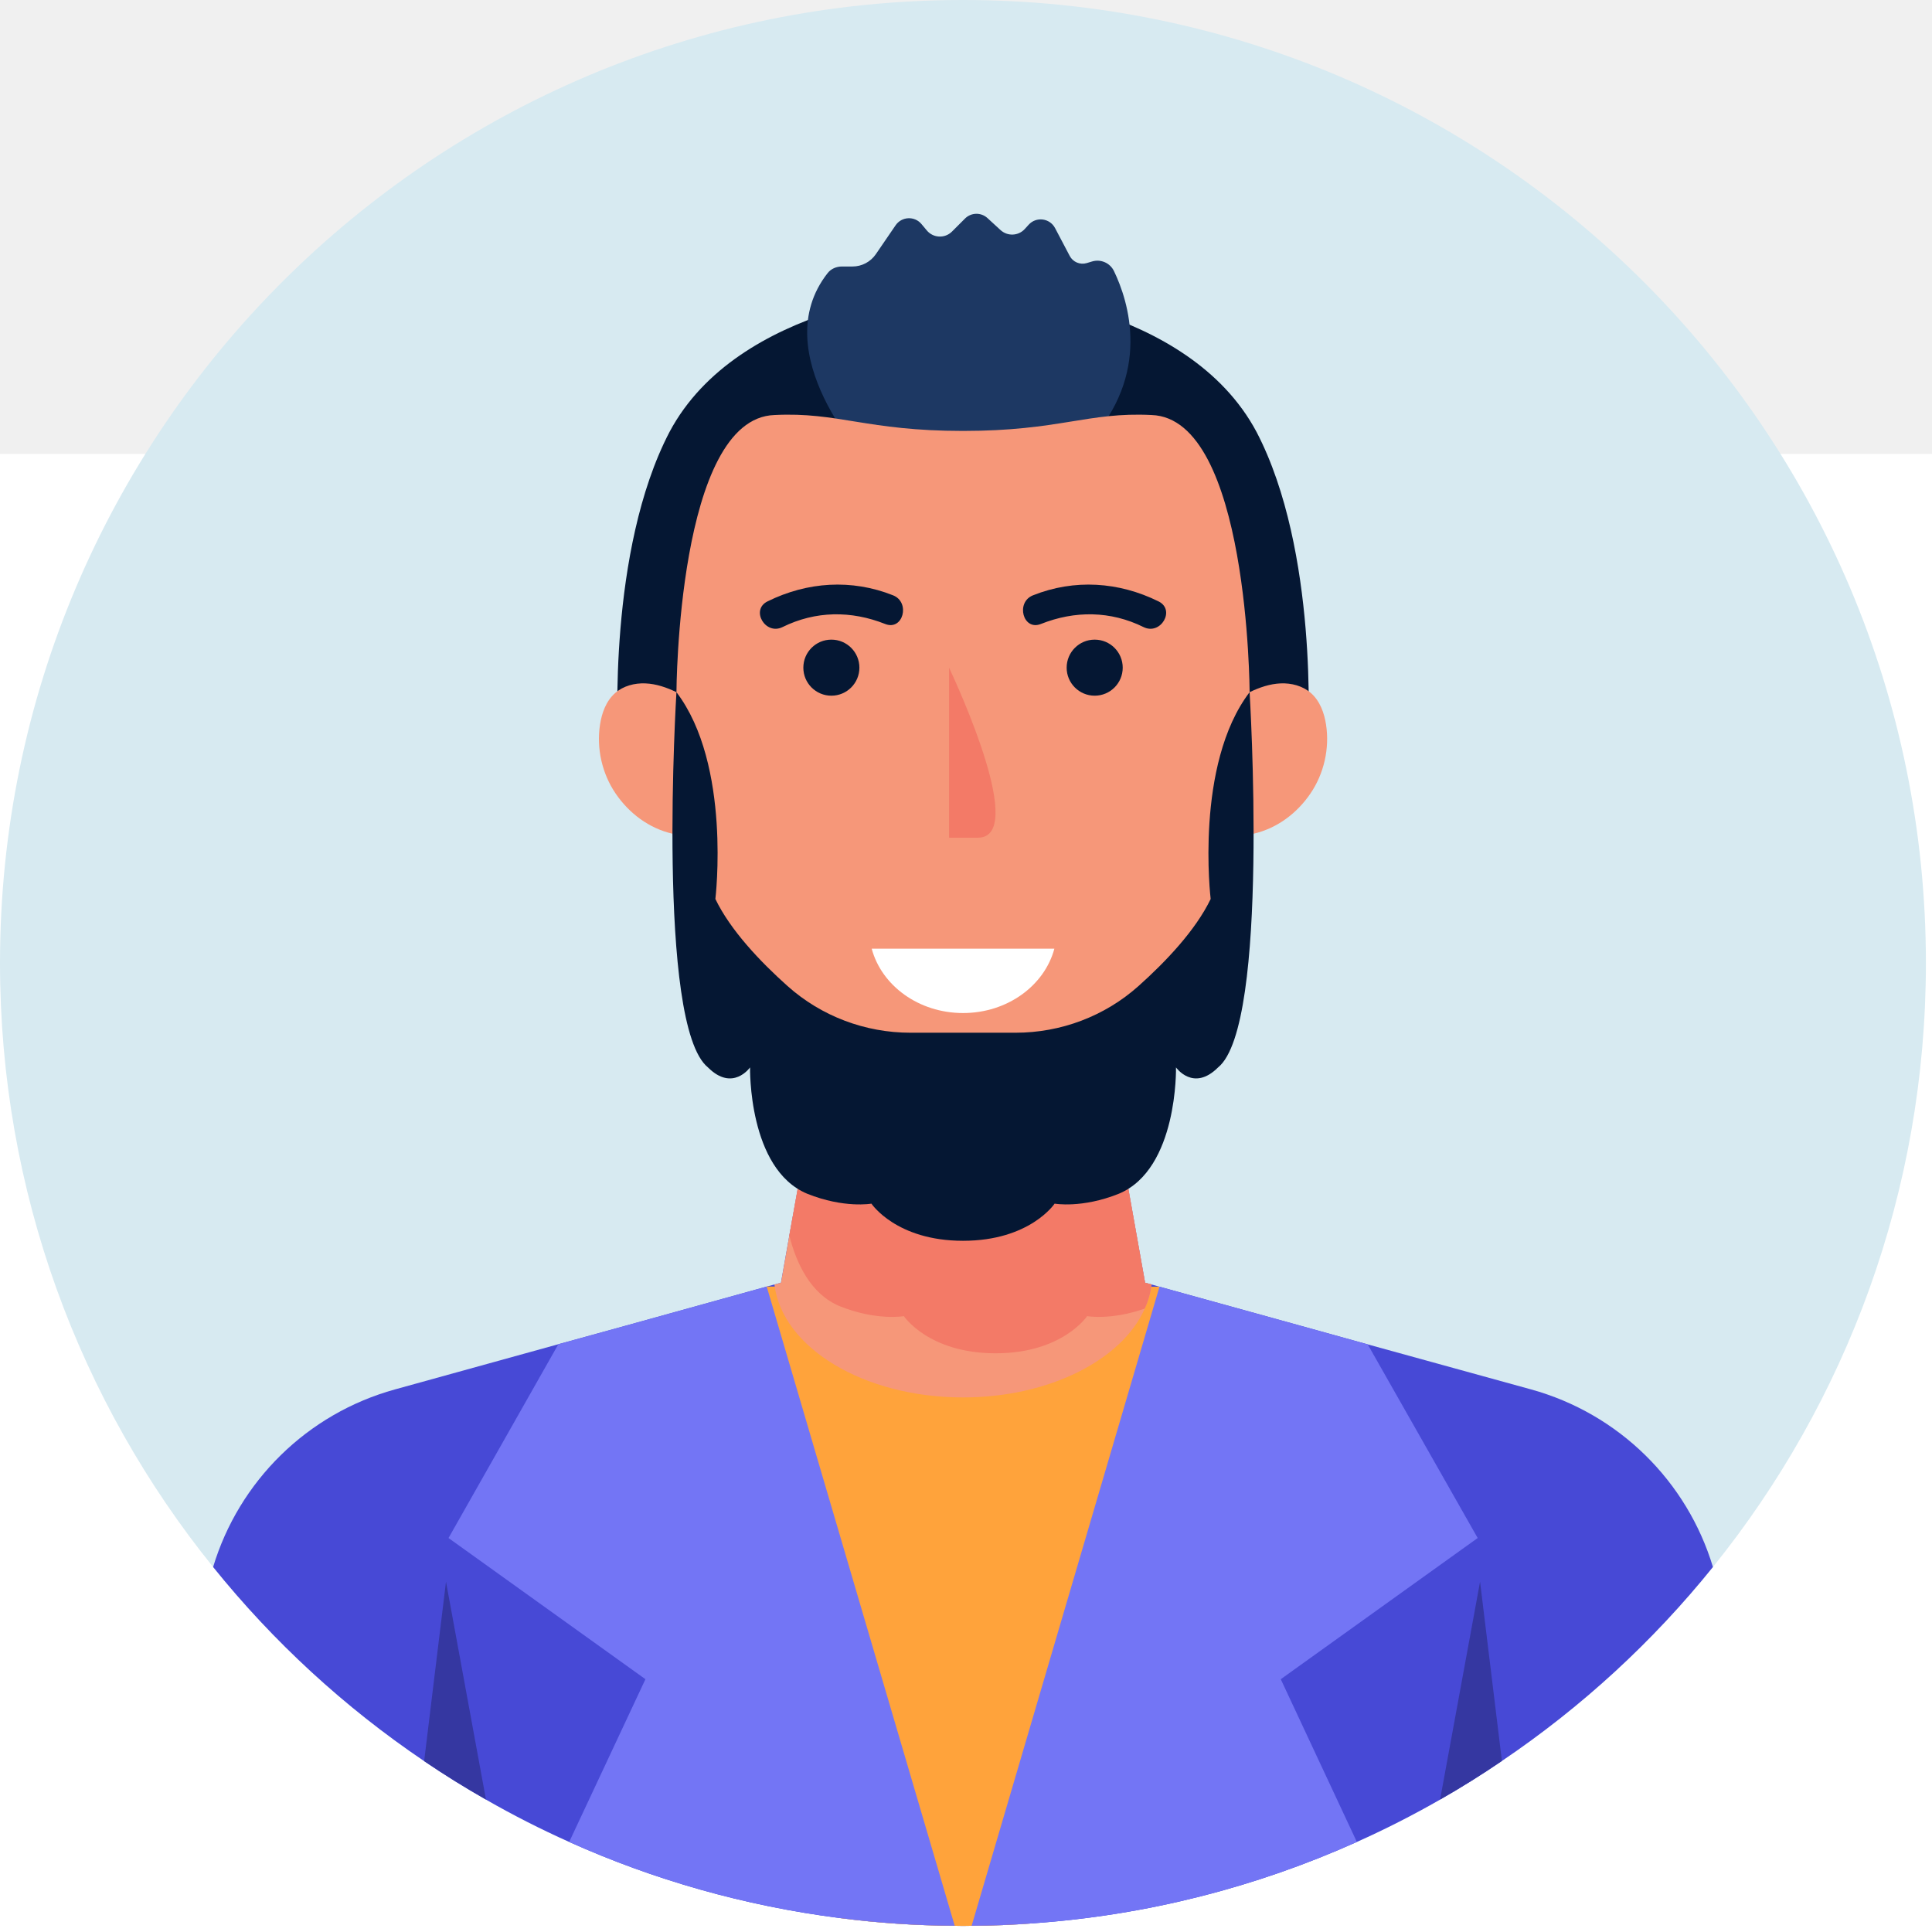
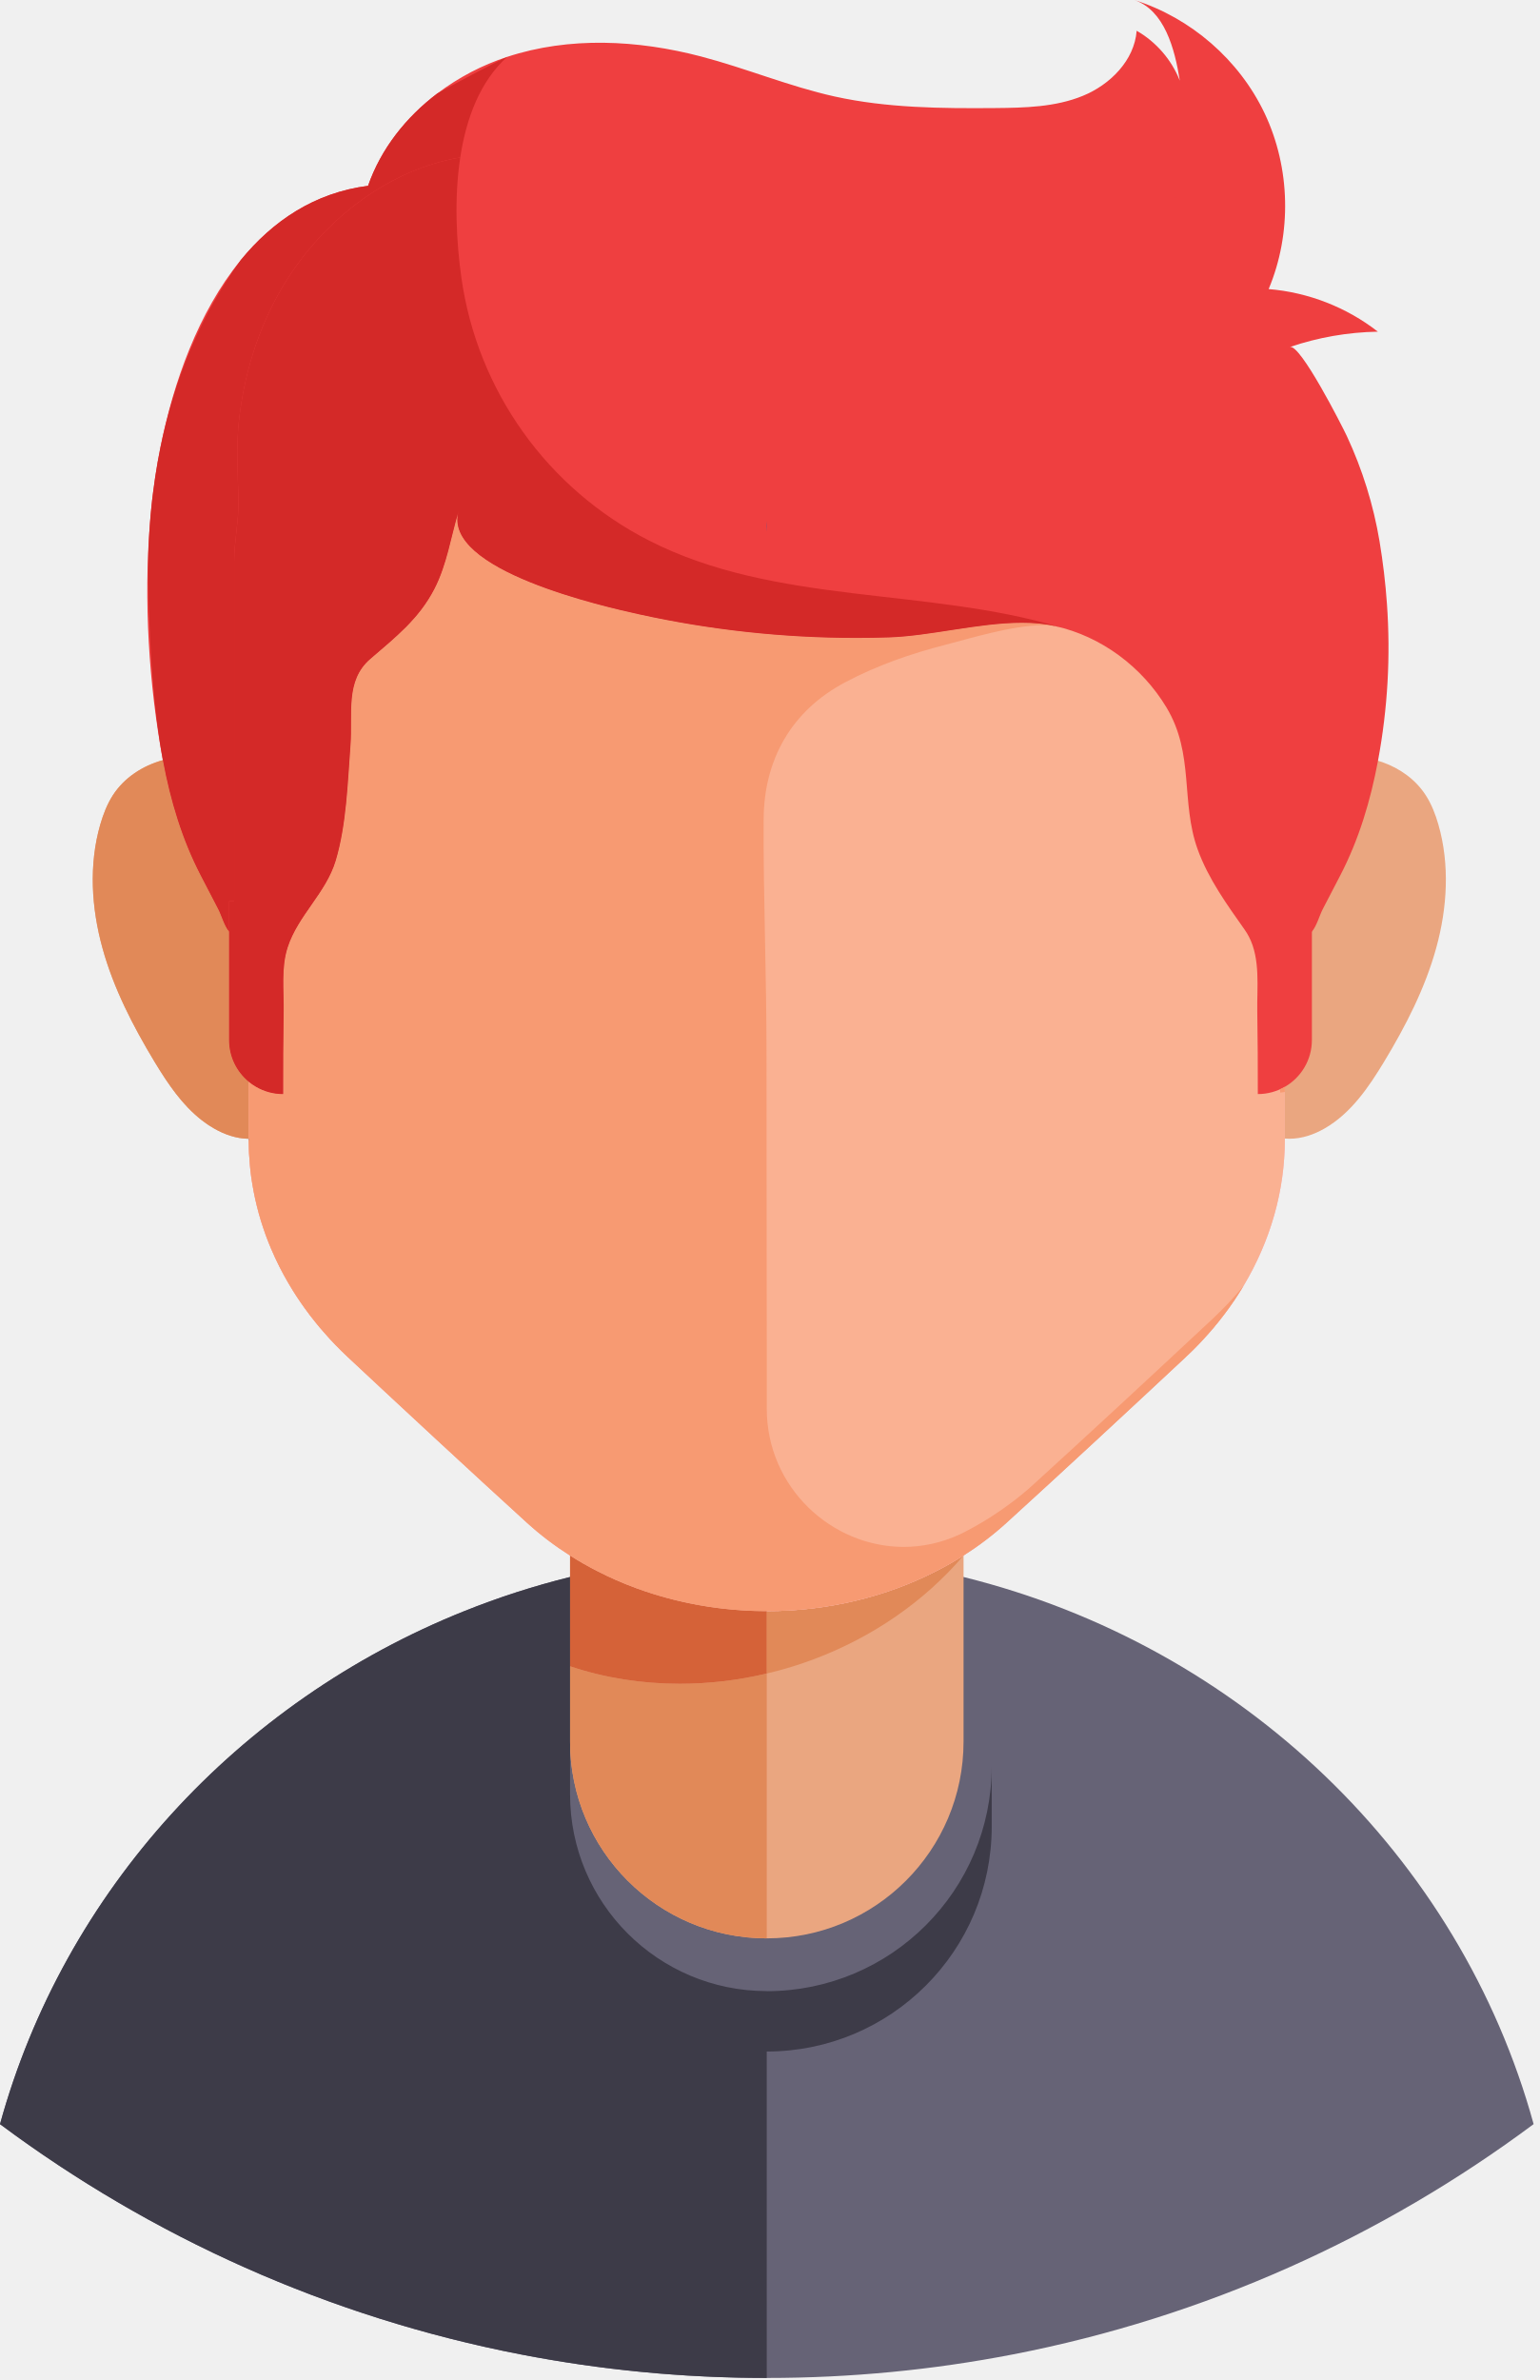
- <svg xmlns="http://www.w3.org/2000/svg" width="100%" height="100%" viewBox="0 0 130 130" version="1.1" xml:space="preserve" style="fill-rule:evenodd;clip-rule:evenodd;stroke-linejoin:round;stroke-miterlimit:2;">
-   <g transform="matrix(1,0,0,1,-337.03,-34.01)">
-     <g transform="matrix(1,0,0,1,87.0889,64.5554)">
-       <g id="BACKGROUND">
-         <rect x="0" y="0" width="500" height="500" style="fill:white;" />
-       </g>
-     </g>
-     <g id="OBJECT">
-       <g transform="matrix(1,0,0,1,466.62,98.8)">
-         <path d="M0,0.01C0,15.4 -5.37,29.54 -14.33,40.65C-18.38,45.68 -23.17,50.08 -28.53,53.7C-29.88,54.62 -31.27,55.49 -32.69,56.3C-34.5,57.34 -36.37,58.29 -38.29,59.15C-45.04,62.18 -52.4,64.09 -60.14,64.63C-61.49,64.73 -62.84,64.79 -64.21,64.79C-64.4,64.8 -64.6,64.8 -64.79,64.8C-64.98,64.8 -65.16,64.8 -65.35,64.79C-67.97,64.78 -70.55,64.6 -73.09,64.27C-79.5,63.45 -85.61,61.7 -91.29,59.15C-93.21,58.29 -95.08,57.34 -96.89,56.3C-98.31,55.49 -99.7,54.63 -101.05,53.71C-106.41,50.09 -111.2,45.68 -115.25,40.65C-124.22,29.54 -129.59,15.4 -129.59,0.01C-129.59,-35.78 -100.58,-64.79 -64.79,-64.79C-29.01,-64.79 0,-35.78 0,0.01" style="fill:rgb(215,234,241);fill-rule:nonzero;" />
-       </g>
-       <g transform="matrix(1,0,0,1,452.29,126.47)">
-         <path d="M0,12.98C-4.05,18.01 -8.84,22.41 -14.2,26.03C-15.55,26.95 -16.94,27.82 -18.36,28.63C-20.17,29.67 -22.04,30.62 -23.96,31.48C-30.71,34.51 -38.07,36.42 -45.81,36.96C-47.16,37.06 -48.51,37.12 -49.88,37.12C-50.07,37.13 -50.27,37.13 -50.46,37.13C-50.65,37.13 -50.83,37.13 -51.02,37.12C-53.64,37.11 -56.22,36.93 -58.76,36.6C-65.17,35.78 -71.28,34.03 -76.96,31.48C-78.88,30.62 -80.75,29.67 -82.56,28.63C-83.98,27.82 -85.37,26.96 -86.72,26.04C-92.08,22.42 -96.87,18.01 -100.92,12.98C-99.18,7.21 -94.59,2.66 -88.68,1.03L-77.69,-2.01L-73.15,-3.26L-63.67,-5.89L-63.15,-6.03L-62.71,-6.15L-62.15,-9.31L-62.15,-9.32L-61.58,-12.47L-61.3,-14.08L-60.44,-18.87L-60.26,-19.92L-59.5,-24.15L-51.58,-21.05L-50.46,-20.61L-49.34,-21.05L-41.42,-24.15L-40.66,-19.92L-40.53,-19.15L-40.03,-16.33L-40.02,-16.33L-39.34,-12.47L-38.21,-6.15L-37.77,-6.03L-37.24,-5.88L-27.77,-3.26L-23.23,-2L-12.24,1.03C-6.33,2.66 -1.74,7.21 0,12.98" style="fill:rgb(71,73,214);fill-rule:nonzero;" />
-       </g>
-       <g transform="matrix(1,0,0,1,421.579,78.2053)">
-         <path d="M0,-15.132C-2.312,-19.468 -6.735,-21.867 -10.809,-23.193C-16.605,-25.08 -22.893,-25.08 -28.689,-23.193C-32.763,-21.867 -37.185,-19.468 -39.498,-15.132C-43.678,-7.128 -42.966,5.324 -42.966,5.324L-38.608,9.948L-19.749,7.555L-0.889,9.948L3.469,5.324C3.469,5.324 4.18,-7.128 0,-15.132" style="fill:rgb(5,23,51);fill-rule:nonzero;" />
-       </g>
-       <g transform="matrix(1,0,0,1,395.395,48.2875)">
-         <path d="M0,16.809C0,16.809 -6.922,9.491 -2.672,4.095C-2.446,3.808 -2.086,3.655 -1.72,3.655L-1.005,3.655C-0.376,3.655 0.212,3.345 0.568,2.826L1.898,0.882C2.307,0.284 3.176,0.242 3.64,0.8L3.996,1.226C4.429,1.746 5.215,1.782 5.693,1.303L6.567,0.429C6.981,0.015 7.648,0 8.079,0.396L8.961,1.205C9.431,1.635 10.161,1.602 10.59,1.131L10.851,0.844C11.361,0.282 12.274,0.398 12.628,1.07L13.614,2.943C13.832,3.357 14.312,3.559 14.76,3.424L15.12,3.316C15.705,3.141 16.328,3.414 16.593,3.965C17.559,5.971 19.17,10.888 14.824,15.556L0,16.809Z" style="fill:rgb(29,56,99);fill-rule:nonzero;" />
-       </g>
-       <g transform="matrix(1,0,0,1,426.258,88.5558)">
-         <path d="M0,-5.781C-0.121,-6.579 -0.417,-7.389 -1.026,-7.919C-1.575,-8.396 -2.331,-8.593 -3.058,-8.562C-3.785,-8.531 -4.489,-8.288 -5.144,-7.971C-5.144,-7.971 -5.208,-26.406 -11.743,-26.62C-16.029,-26.835 -17.935,-25.549 -24.428,-25.549C-30.92,-25.549 -32.827,-26.835 -37.112,-26.62C-43.647,-26.406 -43.711,-7.971 -43.711,-7.971C-44.366,-8.288 -45.07,-8.531 -45.797,-8.562C-46.525,-8.593 -47.28,-8.396 -47.829,-7.919C-48.439,-7.389 -48.734,-6.579 -48.855,-5.781C-49.099,-4.179 -48.716,-2.491 -47.805,-1.152C-46.893,0.187 -45.548,1.195 -43.969,1.556C-41.183,21.054 -24.428,21.054 -24.428,21.054C-24.428,21.054 -7.672,21.054 -4.887,1.556C-3.308,1.195 -1.962,0.187 -1.051,-1.152C-0.139,-2.491 0.244,-4.179 0,-5.781" style="fill:rgb(246,151,121);fill-rule:nonzero;" />
-       </g>
-       <g transform="matrix(1,0,0,1,418.83,156.14)">
-         <path d="M0,-28.1L-12.35,7.29C-13.7,7.39 -15.05,7.45 -16.42,7.45C-16.61,7.46 -16.81,7.46 -17,7.46C-17.19,7.46 -17.37,7.46 -17.56,7.45C-20.18,7.44 -22.76,7.26 -25.3,6.93L-33.99,-28.1L-30.21,-35.56L-27.06,-35.56L-4.33,-35.55L-3.78,-35.55L0,-28.1Z" style="fill:rgb(255,163,59);fill-rule:nonzero;" />
-       </g>
-       <g transform="matrix(1,0,0,1,414.52,109.92)">
-         <path d="M0,10.52C-0.07,11.08 -0.22,11.62 -0.46,12.14C-1.98,15.59 -6.89,18.12 -12.69,18.12C-19.37,18.12 -24.87,14.77 -25.38,10.52L-24.94,10.4L-24.38,7.23L-22.67,-2.32L-21.73,-7.6L-13.81,-4.5L-13.81,1.62C-13.44,1.6 -13.07,1.59 -12.69,1.59C-12.31,1.59 -11.94,1.6 -11.57,1.62L-11.57,-4.5L-3.65,-7.6L-2.25,0.22L-0.44,10.4L0,10.52Z" style="fill:rgb(246,151,121);fill-rule:nonzero;" />
-       </g>
-       <g transform="matrix(1,0,0,1,414.52,112.23)">
-         <path d="M0,8.21C-0.07,8.77 -0.22,9.31 -0.46,9.83C-2.72,10.63 -4.34,10.34 -4.34,10.34C-4.34,10.34 -6,12.84 -10.5,12.84C-15.01,12.84 -16.67,10.34 -16.67,10.34C-16.67,10.34 -18.5,10.67 -20.99,9.67C-22.94,8.86 -23.9,6.8 -24.38,4.92L-22.67,-4.63C-22.55,-4.52 -22.43,-4.41 -22.31,-4.3C-20.04,-2.27 -17.09,-1.16 -14.04,-1.16L-6.97,-1.16C-5.34,-1.16 -3.74,-1.48 -2.25,-2.09L-0.44,8.09L0,8.21Z" style="fill:rgb(243,122,103);fill-rule:nonzero;" />
-       </g>
-       <g transform="matrix(1,0,0,1,423.21,137.18)">
-         <path d="M0,9.82L5.12,20.77C-1.63,23.8 -8.99,25.71 -16.73,26.25C-18.08,26.35 -19.43,26.41 -20.8,26.41L-8.16,-16.59L1.31,-13.97L5.85,-12.71L13.25,0.32L0,9.82Z" style="fill:rgb(115,117,245);fill-rule:nonzero;" />
-       </g>
-       <g transform="matrix(1,0,0,1,401.27,120.58)">
-         <path d="M0,43.01C-2.62,43 -5.2,42.82 -7.74,42.49C-14.15,41.67 -20.26,39.92 -25.94,37.37L-20.81,26.42L-34.06,16.92L-26.67,3.88L-22.13,2.63L-12.65,0L0,43.01Z" style="fill:rgb(115,117,245);fill-rule:nonzero;" />
-       </g>
-       <g transform="matrix(1,0,0,1,421.113,117.5)">
-         <path d="M0,-36.915C-3.714,-32.04 -2.62,-23 -2.62,-23C-3.634,-20.894 -5.634,-18.787 -7.475,-17.142C-9.75,-15.11 -12.699,-14 -15.75,-14L-22.817,-14C-25.868,-14 -28.817,-15.11 -31.092,-17.142C-32.932,-18.787 -34.933,-20.894 -35.947,-23C-35.947,-23 -34.853,-32.04 -38.567,-36.915C-38.567,-36.915 -39.947,-14.5 -36.447,-11.667C-34.78,-10 -33.613,-11.667 -33.613,-11.667C-33.613,-11.667 -33.76,-4.833 -29.77,-3.167C-27.28,-2.167 -25.447,-2.5 -25.447,-2.5C-25.447,-2.5 -23.787,0 -19.284,0C-14.78,0 -13.12,-2.5 -13.12,-2.5C-13.12,-2.5 -11.287,-2.167 -8.797,-3.167C-4.806,-4.833 -4.953,-11.667 -4.953,-11.667C-4.953,-11.667 -3.787,-10 -2.12,-11.667C1.38,-14.5 0,-36.915 0,-36.915" style="fill:rgb(5,23,51);fill-rule:nonzero;" />
-       </g>
-       <g transform="matrix(1,0,0,1,438.09,143.04)">
-         <path d="M0,9.46C-1.35,10.38 -2.74,11.25 -4.16,12.06L-1.47,-2.6L0,9.46Z" style="fill:rgb(53,55,161);fill-rule:nonzero;" />
-       </g>
-       <g transform="matrix(1,0,0,1,369.73,140.44)">
-         <path d="M0,14.66C-1.42,13.85 -2.81,12.99 -4.16,12.07L-2.69,0L0,14.66Z" style="fill:rgb(53,55,161);fill-rule:nonzero;" />
-       </g>
-       <g transform="matrix(1,0,0,1,400.891,90.3765)">
-         <path d="M0,-11.441L0,0L1.939,0C5.263,0 0.617,-10.126 0,-11.441" style="fill:rgb(243,122,103);fill-rule:nonzero;" />
-       </g>
-       <g transform="matrix(-0.18836,-0.9821,-0.9821,0.18836,409.569,70.7749)">
-         <path d="M-4.657,-4.624C-2.852,-2.241 -2.098,0.647 -2.663,3.599C-2.903,4.85 -4.9,4.709 -4.657,3.44C-4.195,1.022 -4.665,-1.33 -6.164,-3.308C-6.939,-4.332 -5.436,-5.652 -4.657,-4.624" style="fill:rgb(5,23,51);fill-rule:nonzero;" />
-       </g>
-       <g transform="matrix(0,-1,-1,0,410.689,77.0495)">
-         <path d="M-1.886,-1.886C-2.928,-1.886 -3.772,-1.042 -3.772,0C-3.772,1.042 -2.928,1.886 -1.886,1.886C-0.844,1.886 0,1.042 0,0C0,-1.042 -0.844,-1.886 -1.886,-1.886" style="fill:rgb(5,23,51);fill-rule:nonzero;" />
-       </g>
-       <g transform="matrix(-0.18836,0.9821,0.9821,0.18836,394.091,70.7749)">
-         <path d="M4.657,-4.624C2.852,-2.241 2.098,0.647 2.663,3.599C2.903,4.85 4.9,4.709 4.657,3.44C4.195,1.022 4.665,-1.33 6.164,-3.308C6.939,-4.332 5.436,-5.652 4.657,-4.624" style="fill:rgb(5,23,51);fill-rule:nonzero;" />
-       </g>
-       <g transform="matrix(0,1,1,0,392.971,77.0495)">
-         <path d="M1.886,-1.886C2.928,-1.886 3.772,-1.042 3.772,0C3.772,1.042 2.928,1.886 1.886,1.886C0.844,1.886 -0,1.042 -0,0C-0,-1.042 0.844,-1.886 1.886,-1.886" style="fill:rgb(5,23,51);fill-rule:nonzero;" />
-       </g>
-       <g transform="matrix(1,0,0,1,395.685,102.175)">
-         <path d="M0,-4.33C0.665,-1.848 3.16,0 6.146,0C9.131,0 11.626,-1.848 12.291,-4.33L0,-4.33Z" style="fill:white;fill-rule:nonzero;" />
-       </g>
-     </g>
+ <svg xmlns="http://www.w3.org/2000/svg" width="100%" height="100%" viewBox="0 0 121 187" version="1.1" xml:space="preserve" style="fill-rule:evenodd;clip-rule:evenodd;stroke-linejoin:round;stroke-miterlimit:2;">
+   <g transform="matrix(1,0,0,1,-549.556,-47.967)">
+     <path d="M670.081,214.861C658.183,223.724 644.266,230.028 629.147,232.959C622.891,234.171 616.428,234.807 609.817,234.807L609.813,234.807C587.23,234.807 566.377,227.39 549.556,214.865C554.593,196.566 568.248,181.679 586.039,174.556C588.722,173.479 591.501,172.581 594.356,171.874C595.053,171.701 595.751,171.542 596.455,171.39C600.761,170.479 605.228,169.999 609.813,169.999L609.817,169.999C614.402,169.999 618.873,170.479 623.174,171.39C623.454,171.449 623.734,171.511 624.01,171.573C624.435,171.67 624.859,171.77 625.28,171.874C647.076,177.27 664.284,193.804 670.081,214.861Z" style="fill:rgb(102,99,118);fill-rule:nonzero;" />
+     <path d="M576.651,132.031C576.41,132.67 576.13,133.305 575.723,133.858C575.067,134.752 574.121,135.38 573.175,135.957C571.935,136.716 570.589,137.438 569.135,137.441L569.08,137.441C568.127,137.431 567.195,137.103 566.366,136.627C564.319,135.449 562.921,133.412 561.699,131.389C560.003,128.579 558.484,125.63 557.611,122.468C556.734,119.305 556.527,115.901 557.435,112.749C557.669,111.944 557.973,111.154 558.426,110.449C559.32,109.065 560.756,108.136 562.354,107.691C562.458,107.663 562.558,107.636 562.662,107.611C563.815,107.335 565.037,107.308 566.194,107.532C566.594,107.611 566.991,107.715 567.375,107.846C567.571,107.908 567.765,107.981 567.958,108.06C568.348,108.212 568.728,108.392 569.098,108.592C570.758,109.486 572.215,110.798 573.416,112.265C574.359,113.415 575.157,114.672 575.809,116.001C576.161,116.716 576.472,117.455 576.734,118.211C577.114,119.302 577.404,120.424 577.598,121.567C578.202,125.061 577.912,128.71 576.651,132.031Z" style="fill:rgb(234,166,128);fill-rule:nonzero;" />
+     <path d="M658.332,131.387C657.109,133.412 655.714,135.447 653.664,136.627C652.821,137.112 651.87,137.44 650.897,137.439C649.444,137.437 648.097,136.714 646.857,135.957C645.911,135.379 644.964,134.749 644.308,133.856C643.902,133.304 643.622,132.67 643.379,132.029C640.898,125.491 642.178,117.67 646.614,112.264C648.477,109.993 650.953,108.093 653.836,107.53C656.719,106.967 660.011,107.983 661.604,110.45C662.058,111.153 662.363,111.942 662.595,112.746C663.504,115.899 663.297,119.303 662.422,122.465C661.547,125.629 660.03,128.578 658.332,131.387Z" style="fill:rgb(234,166,128);fill-rule:nonzero;" />
+     <path d="M625.28,158.854L625.28,184.807C625.28,193.345 618.358,200.267 609.82,200.267L609.813,200.267C601.275,200.264 594.356,193.345 594.356,184.807L594.356,158.854L625.28,158.854Z" style="fill:rgb(234,166,128);fill-rule:nonzero;" />
+     <path d="M609.813,179.459L609.813,174.557L609.815,174.557C614.572,174.557 619.188,173.446 623.176,171.391C623.899,171.023 624.598,170.62 625.276,170.19C624.874,170.665 624.45,171.126 624.01,171.573C620.751,174.894 616.522,177.463 611.791,178.924C611.136,179.124 610.476,179.303 609.813,179.459Z" style="fill:rgb(225,137,88);fill-rule:nonzero;" />
+     <path d="M650.529,79.964L650.529,137.486C650.529,143.818 647.746,149.919 642.719,154.614C638.39,158.657 633.018,163.646 628.643,167.623C627.608,168.566 626.479,169.422 625.28,170.185C624.6,170.617 623.9,171.021 623.174,171.39C619.187,173.444 614.571,174.556 609.813,174.556C606.24,174.556 602.749,173.928 599.542,172.747C598.479,172.357 597.446,171.905 596.455,171.39C595.734,171.024 595.033,170.62 594.356,170.189C593.155,169.426 592.026,168.569 590.983,167.623C586.612,163.646 581.237,158.657 576.911,154.614C576.248,153.996 575.623,153.354 575.046,152.688C574.805,152.415 574.573,152.142 574.349,151.863C574.052,151.5 573.769,151.127 573.499,150.751C573.403,150.616 573.306,150.482 573.213,150.343C572.988,150.022 572.774,149.694 572.567,149.363L572.543,149.321C572.436,149.149 572.329,148.976 572.229,148.8C571.711,147.923 571.259,147.019 570.869,146.097C570.727,145.762 570.592,145.424 570.465,145.085L570.406,144.923C570.351,144.764 570.295,144.609 570.244,144.45C570.178,144.264 570.119,144.074 570.061,143.887C570.002,143.694 569.947,143.501 569.892,143.307C569.84,143.121 569.791,142.934 569.746,142.748C569.65,142.365 569.564,141.981 569.491,141.595C569.453,141.401 569.418,141.208 569.387,141.015C569.356,140.821 569.325,140.628 569.298,140.431C569.277,140.266 569.253,140.1 569.236,139.934C569.218,139.799 569.205,139.668 569.198,139.537C569.135,138.902 569.101,138.263 569.098,137.621L569.098,79.964L650.529,79.964Z" style="fill:rgb(247,178,196);fill-rule:nonzero;" />
+     <path d="M657.85,107.744C657.263,110.879 656.352,113.924 654.888,116.745C654.425,117.635 653.966,118.523 653.503,119.41C653.262,119.876 653.03,120.732 652.657,121.161L652.585,121.236C652.202,121.599 651.777,121.551 651.29,121.568C651.038,121.578 650.786,121.578 650.53,121.578C650.141,121.575 649.747,121.568 649.357,121.568L570.86,121.568C570.47,121.568 570.076,121.575 569.686,121.578C569.489,121.578 569.292,121.578 569.099,121.571L568.926,121.568C568.44,121.551 568.015,121.599 567.632,121.236L567.559,121.161C567.186,120.732 566.955,119.876 566.713,119.41C566.251,118.523 565.792,117.635 565.329,116.745C563.865,113.924 562.953,110.879 562.367,107.744L562.356,107.692C561.248,101.726 560.847,95.184 561.341,89.077C561.358,88.849 561.379,88.624 561.396,88.403C561.417,88.179 561.438,87.954 561.462,87.73L561.524,87.15C561.548,86.96 561.569,86.767 561.597,86.574C561.693,85.804 561.811,85.034 561.945,84.271C562.014,83.887 562.087,83.504 562.163,83.124C563.188,77.987 565.156,72.48 568.447,68.444L568.474,68.406C570.988,65.33 574.264,63.11 578.48,62.568C579.495,59.654 581.463,57.172 583.931,55.304L583.945,55.297C585.592,54.051 587.456,53.077 589.414,52.435C594.303,50.826 599.664,51.099 604.646,52.404C608.182,53.329 611.582,54.758 615.152,55.549C619.275,56.457 623.535,56.492 627.758,56.457C630.091,56.436 632.488,56.384 634.646,55.501C636.807,54.62 638.706,52.711 638.885,50.384C640.415,51.257 641.633,52.666 642.276,54.306C641.879,51.782 641.064,48.772 638.699,47.967C643.142,49.365 646.95,52.67 648.946,56.882C650.972,61.163 651.09,66.311 649.257,70.681C652.361,70.933 655.385,72.111 657.84,74.027C655.492,74.068 653.148,74.476 650.924,75.232C651.739,74.956 655.043,81.464 655.399,82.223C656.624,84.847 657.491,87.637 657.971,90.492C658.244,92.139 658.44,93.779 658.554,95.415C658.844,99.524 658.62,103.608 657.85,107.744Z" style="fill:rgb(239,63,64);fill-rule:nonzero;" />
+     <path d="M650.53,79.964L650.53,137.486C650.53,141.516 649.404,145.451 647.288,148.99L647.277,149.001L647.198,149.135L647.056,149.367C646.746,149.871 646.414,150.364 646.059,150.848C645.938,151.014 645.817,151.179 645.689,151.345C645.565,151.507 645.437,151.669 645.306,151.832C645.189,151.98 645.068,152.125 644.947,152.27C644.653,152.619 644.35,152.961 644.035,153.299C643.904,153.441 643.77,153.579 643.635,153.717C643.514,153.844 643.386,153.969 643.262,154.093C643.083,154.269 642.903,154.442 642.72,154.614C638.391,158.657 633.018,163.646 628.644,167.624C627.608,168.566 626.479,169.422 625.281,170.185C624.601,170.617 623.9,171.021 623.175,171.39C619.188,173.445 614.572,174.556 609.814,174.556C606.241,174.556 602.75,173.928 599.543,172.747C598.479,172.357 597.447,171.905 596.456,171.39C595.734,171.024 595.034,170.62 594.357,170.189C593.155,169.426 592.026,168.57 590.984,167.624C586.613,163.646 581.237,158.657 576.911,154.614C576.248,153.996 575.623,153.354 575.047,152.688C574.802,152.415 574.57,152.142 574.35,151.863C574.053,151.5 573.769,151.127 573.5,150.751C573.404,150.616 573.307,150.482 573.214,150.344C572.986,150.019 572.772,149.691 572.568,149.363L572.544,149.322C572.437,149.149 572.33,148.976 572.23,148.8C571.712,147.923 571.26,147.019 570.869,146.097C570.724,145.762 570.59,145.424 570.466,145.085L570.407,144.923C570.352,144.764 570.296,144.609 570.244,144.45C570.179,144.264 570.12,144.074 570.061,143.887C570.003,143.694 569.948,143.501 569.892,143.307C569.84,143.121 569.792,142.934 569.747,142.748C569.65,142.365 569.564,141.982 569.492,141.595C569.454,141.402 569.419,141.208 569.388,141.015C569.357,140.822 569.326,140.628 569.298,140.431C569.278,140.266 569.254,140.1 569.236,139.934C569.219,139.8 569.205,139.668 569.198,139.537C569.136,138.902 569.102,138.263 569.098,137.621L569.098,79.964L650.53,79.964Z" style="fill:rgb(250,177,146);fill-rule:nonzero;" />
+     <path d="M652.656,118.763L652.656,129.68C652.656,131.255 651.799,132.629 650.529,133.361C649.904,133.723 649.179,133.93 648.406,133.93C648.406,131.766 648.402,129.604 648.364,127.443C648.333,125.548 648.62,123.321 647.708,121.567C647.611,121.377 647.501,121.197 647.377,121.021C645.972,119.029 644.522,117.027 643.682,114.713C642.327,110.96 643.437,107.229 641.23,103.556C639.316,100.37 636.111,97.965 632.464,97.155C628.536,96.282 623.528,97.914 619.419,98.047C612.825,98.261 606.204,97.65 599.761,96.23C597.128,95.649 584.205,92.761 585.606,88.104C584.99,90.151 584.684,92.321 583.695,94.239C582.479,96.596 580.637,98.037 578.654,99.744C576.667,101.454 577.287,104.045 577.101,106.516C576.88,109.451 576.787,112.764 575.937,115.595C575.175,118.134 572.975,119.896 572.163,122.406C571.642,124.018 571.877,125.779 571.849,127.443C571.811,129.604 571.808,131.766 571.808,133.93C571.034,133.93 570.309,133.723 569.684,133.361C568.414,132.629 567.558,131.255 567.558,129.68L567.558,118.763L567.958,118.763L567.958,92.134C567.958,90.463 568.338,88.837 568.296,87.19C568.241,85.091 568.107,83.058 568.341,80.955C568.752,77.33 569.847,73.77 571.697,70.618C574.504,65.826 579.224,61.852 584.644,60.558C585.856,60.267 587.106,60.112 588.376,60.112L631.837,60.112C637.81,60.112 643.31,63.547 646.911,68.243C647.501,69.006 648.036,69.8 648.516,70.618C650.367,73.77 651.461,77.33 651.872,80.955C652.107,83.058 651.972,85.091 651.917,87.19C651.875,88.837 652.255,90.463 652.255,92.134L652.255,118.763L652.656,118.763Z" style="fill:rgb(239,63,64);fill-rule:nonzero;" />
+     <path d="M569.098,137.621L569.08,137.443L569.082,137.443L569.098,137.606L569.098,137.621Z" style="fill:rgb(0,131,182);fill-rule:nonzero;" />
+     <path d="M650.17,133.819L650.143,133.559C650.275,133.499 650.404,133.433 650.529,133.361L650.529,133.763C650.412,133.787 650.291,133.805 650.17,133.819Z" style="fill:rgb(247,154,114);fill-rule:nonzero;" />
+     <path d="M650.143,133.559L650.142,133.556C650.277,133.498 650.405,133.432 650.529,133.359L650.529,133.361C650.404,133.433 650.275,133.499 650.143,133.559Z" style="fill:rgb(212,41,40);fill-rule:nonzero;" />
+     <path d="M609.813,234.807C603.204,234.807 596.742,234.171 590.487,232.959C575.368,230.028 561.454,223.725 549.556,214.865C554.593,196.566 568.248,181.679 586.039,174.556C588.722,173.479 591.501,172.581 594.356,171.874L594.356,184.807C594.356,193.345 601.275,200.264 609.813,200.267C601.275,200.264 594.356,193.345 594.356,184.807L594.356,188.95C594.356,197.488 601.275,204.407 609.813,204.41L609.813,204.417C619.58,204.414 627.494,196.501 627.494,186.733L627.494,191.474C627.494,201.241 619.58,209.154 609.813,209.158L609.813,234.807Z" style="fill:rgb(61,59,72);fill-rule:nonzero;" />
+     <path d="M609.813,200.267C601.275,200.264 594.356,193.345 594.356,184.807L594.356,171.874L594.356,178.889C597.077,179.804 599.998,180.263 602.977,180.263C605.242,180.263 607.541,179.997 609.813,179.459L609.813,200.267Z" style="fill:rgb(225,137,88);fill-rule:nonzero;" />
+     <path d="M602.977,180.263C599.998,180.263 597.077,179.804 594.356,178.889L594.356,170.189C594.357,170.189 594.357,170.19 594.358,170.19C595.035,170.621 595.735,171.026 596.457,171.391C597.448,171.906 598.48,172.358 599.544,172.748C602.75,173.929 606.24,174.557 609.813,174.557L609.813,179.459C607.541,179.997 605.242,180.263 602.977,180.263Z" style="fill:rgb(213,98,56);fill-rule:nonzero;" />
+     <path d="M625.28,170.188L625.28,170.186C625.281,170.186 625.281,170.186 625.281,170.185C626.479,169.422 627.608,168.566 628.644,167.624C633.018,163.646 638.391,158.657 642.72,154.614C642.758,154.579 642.796,154.543 642.833,154.507C643.04,154.312 643.243,154.114 643.443,153.914C643.486,153.87 643.529,153.827 643.571,153.783C643.66,153.692 643.748,153.601 643.836,153.51C643.903,153.44 643.97,153.37 644.035,153.299C644.085,153.246 644.135,153.192 644.184,153.138C644.417,152.884 644.644,152.627 644.865,152.367C644.893,152.335 644.92,152.302 644.947,152.27C644.953,152.263 644.958,152.257 644.964,152.25C645.218,151.947 645.464,151.64 645.702,151.328C645.736,151.284 645.77,151.239 645.803,151.195C645.94,151.013 646.074,150.831 646.205,150.646C646.435,150.326 646.655,150 646.866,149.671C647.008,149.449 647.147,149.225 647.282,149C647.284,148.997 647.286,148.994 647.289,148.991C646.08,151.015 644.547,152.907 642.721,154.616C638.391,158.659 633.019,163.647 628.645,167.625C627.609,168.567 626.48,169.424 625.282,170.186C625.282,170.187 625.281,170.187 625.28,170.188Z" style="fill:rgb(0,171,216);fill-rule:nonzero;" />
+     <path d="M594.356,170.189C593.37,169.563 592.432,168.873 591.552,168.123C592.433,168.873 593.37,169.562 594.356,170.189ZM575.011,152.648C574.795,152.407 574.591,152.165 574.394,151.919C574.397,151.922 574.4,151.926 574.402,151.929C574.595,152.17 574.795,152.406 575.006,152.642C575.008,152.644 575.009,152.646 575.011,152.648ZM569.08,137.443C568.128,137.432 567.196,137.104 566.368,136.628C566.032,136.434 565.713,136.218 565.41,135.982C565.712,136.217 566.031,136.434 566.366,136.627C567.195,137.103 568.127,137.431 569.08,137.441L569.098,137.441L569.08,137.441L569.08,137.443Z" style="fill:rgb(0,131,182);fill-rule:nonzero;" />
+     <path d="M569.098,137.441L569.08,137.441C568.127,137.431 567.195,137.103 566.366,136.627C566.031,136.434 565.712,136.217 565.41,135.982C563.866,134.782 562.722,133.081 561.7,131.39C560.005,128.58 558.486,125.632 557.612,122.469C556.736,119.306 556.528,115.902 557.436,112.75C557.671,111.946 557.975,111.155 558.427,110.451C559.322,109.066 560.758,108.137 562.356,107.692L562.367,107.744C562.953,110.879 563.865,113.924 565.329,116.745C565.792,117.635 566.251,118.523 566.713,119.41C566.955,119.875 567.186,120.73 567.558,121.159L567.558,129.68C567.558,130.998 568.157,132.175 569.098,132.953L569.098,137.441Z" style="fill:rgb(225,137,88);fill-rule:nonzero;" />
+     <path d="M625.276,170.19C625.277,170.189 625.28,170.186 625.28,170.186L625.28,170.188C625.279,170.188 625.278,170.189 625.276,170.19Z" style="fill:rgb(225,137,88);fill-rule:nonzero;" />
+     <path d="M609.815,174.557L609.813,174.557L609.813,174.556C606.24,174.556 602.749,173.928 599.542,172.747C598.479,172.357 597.446,171.905 596.455,171.39C595.734,171.024 595.033,170.62 594.356,170.189C595.033,170.62 595.734,171.024 596.455,171.39C597.446,171.905 598.479,172.357 599.542,172.747C600.507,173.102 601.497,173.408 602.508,173.661C604.857,174.249 607.315,174.556 609.814,174.556C614.572,174.556 619.188,173.445 623.175,171.39C623.899,171.021 624.6,170.618 625.279,170.187C625.278,170.188 625.277,170.189 625.276,170.19C624.598,170.62 623.899,171.023 623.176,171.391C619.188,173.446 614.572,174.557 609.815,174.557Z" style="fill:rgb(213,98,56);fill-rule:nonzero;" />
+     <path d="M602.508,173.661C601.497,173.408 600.507,173.102 599.542,172.747C598.479,172.357 597.446,171.905 596.455,171.39C595.734,171.024 595.033,170.62 594.356,170.189C593.37,169.562 592.433,168.873 591.552,168.123C591.36,167.96 591.171,167.794 590.985,167.625C586.614,163.647 581.238,158.659 576.912,154.616C576.249,153.997 575.624,153.355 575.048,152.689C575.036,152.675 575.023,152.662 575.011,152.648C575.009,152.646 575.008,152.644 575.006,152.642C575.02,152.657 575.033,152.673 575.047,152.688C575.623,153.354 576.248,153.996 576.911,154.614C581.237,158.657 586.613,163.646 590.984,167.624C592.026,168.57 593.155,169.426 594.357,170.189C595.034,170.62 595.734,171.024 596.456,171.39C597.447,171.905 598.479,172.357 599.543,172.747C600.507,173.102 601.498,173.408 602.508,173.661ZM642.833,154.507C642.978,154.37 643.12,154.233 643.262,154.093C643.322,154.033 643.382,153.974 643.443,153.914C643.243,154.114 643.04,154.312 642.833,154.507ZM643.571,153.783C643.593,153.761 643.614,153.739 643.635,153.717C643.702,153.648 643.769,153.579 643.836,153.51C643.748,153.601 643.66,153.692 643.571,153.783ZM644.184,153.138C644.417,152.884 644.644,152.627 644.865,152.367C644.644,152.627 644.417,152.884 644.184,153.138ZM644.964,152.25C645.079,152.112 645.194,151.973 645.306,151.832C645.437,151.669 645.565,151.507 645.689,151.345C645.693,151.339 645.698,151.334 645.702,151.328C645.464,151.64 645.218,151.947 644.964,152.25ZM574.402,151.929C574.4,151.926 574.397,151.922 574.394,151.919C574.379,151.901 574.365,151.882 574.35,151.864C574.203,151.684 574.06,151.502 573.919,151.318C574.059,151.502 574.203,151.683 574.35,151.863C574.367,151.885 574.385,151.907 574.402,151.929ZM645.803,151.195C645.89,151.079 645.974,150.963 646.059,150.848C646.108,150.781 646.157,150.714 646.205,150.646C646.074,150.831 645.94,151.013 645.803,151.195ZM573.22,150.353C573.218,150.351 573.216,150.348 573.214,150.345C573.2,150.324 573.186,150.304 573.171,150.283C573.185,150.303 573.2,150.324 573.214,150.344C573.216,150.347 573.218,150.35 573.22,150.353ZM646.866,149.671C646.93,149.57 646.994,149.468 647.056,149.367L647.198,149.135L647.268,149.017C647.272,149.011 647.277,149.006 647.282,149C647.147,149.225 647.008,149.449 646.866,149.671ZM569.098,137.614L569.098,132.953L569.098,137.614Z" style="fill:rgb(245,154,178);fill-rule:nonzero;" />
+     <path d="M567.558,121.159C567.186,120.73 566.955,119.875 566.713,119.41C566.251,118.523 565.792,117.635 565.329,116.745C563.865,113.924 562.953,110.879 562.367,107.744L562.356,107.692C561.604,103.639 561.393,99.438 561.234,95.388C561.151,93.268 561.182,91.158 561.341,89.077C561.358,88.849 561.379,88.624 561.396,88.403C561.417,88.179 561.438,87.954 561.462,87.73L561.524,87.15C561.548,86.96 561.569,86.767 561.597,86.574C561.693,85.804 561.811,85.034 561.945,84.271C562.014,83.887 562.087,83.504 562.163,83.124C563.102,78.557 564.749,74.137 567.259,70.188C567.639,69.594 568.032,69.01 568.447,68.444L568.474,68.406C570.988,65.33 574.264,63.11 578.48,62.568C579.495,59.654 581.463,57.172 583.931,55.304L583.945,55.297C584.984,54.707 588.447,52.863 589.414,52.435C587.287,54.361 586.197,57.251 585.727,60.336C585.363,60.398 585.002,60.472 584.644,60.558C579.224,61.852 574.504,65.826 571.697,70.618C569.847,73.77 568.752,77.33 568.341,80.955C568.107,83.058 568.241,85.091 568.296,87.19C568.338,88.837 567.958,90.463 567.958,92.134L567.958,118.763L567.558,118.763L567.558,121.159Z" style="fill:rgb(212,41,40);fill-rule:nonzero;" />
+     <path d="M609.814,174.556C607.315,174.556 604.857,174.249 602.508,173.661C601.498,173.408 600.507,173.102 599.543,172.747C598.479,172.357 597.447,171.905 596.456,171.39C595.734,171.024 595.034,170.62 594.357,170.189C593.155,169.426 592.026,168.57 590.984,167.624C586.613,163.646 581.237,158.657 576.911,154.614C576.248,153.996 575.623,153.354 575.047,152.688C575.033,152.673 575.02,152.657 575.006,152.642C574.795,152.406 574.595,152.17 574.402,151.929C574.385,151.907 574.367,151.885 574.35,151.863C574.203,151.683 574.059,151.502 573.919,151.318C573.776,151.131 573.637,150.942 573.501,150.752C573.406,150.62 573.312,150.489 573.22,150.353C573.218,150.35 573.216,150.347 573.214,150.344C573.2,150.324 573.185,150.303 573.171,150.283C572.96,149.979 572.76,149.672 572.569,149.364L572.545,149.323C572.438,149.15 572.331,148.978 572.23,148.801C571.713,147.925 571.26,147.02 570.87,146.098C570.725,145.763 570.591,145.425 570.466,145.087L570.408,144.924C570.352,144.765 570.297,144.61 570.245,144.451C570.18,144.265 570.121,144.075 570.062,143.889C570.004,143.695 569.948,143.502 569.893,143.308C569.841,143.122 569.793,142.936 569.748,142.749C569.651,142.366 569.565,141.983 569.493,141.596C569.455,141.403 569.42,141.209 569.389,141.016C569.358,140.823 569.327,140.629 569.299,140.433C569.279,140.267 569.255,140.101 569.237,139.935C569.22,139.801 569.206,139.67 569.199,139.538C569.137,138.903 569.103,138.264 569.099,137.622L569.098,137.614L569.098,132.954C569.281,133.105 569.477,133.241 569.684,133.361C570.309,133.723 571.034,133.93 571.808,133.93C571.808,131.766 571.811,129.604 571.849,127.443C571.877,125.779 571.642,124.018 572.163,122.406C572.975,119.896 575.175,118.134 575.937,115.595C576.787,112.764 576.88,109.451 577.101,106.516C577.287,104.045 576.667,101.454 578.654,99.744C580.637,98.037 582.479,96.596 583.695,94.239C584.684,92.321 584.99,90.151 585.606,88.104C584.205,92.761 597.128,95.649 599.761,96.23C605.369,97.466 611.112,98.089 616.854,98.089C617.709,98.089 618.565,98.075 619.419,98.047C622.669,97.942 626.48,96.9 629.875,96.9C630.773,96.9 631.643,96.973 632.464,97.155C632.507,97.164 632.549,97.174 632.591,97.184C632.269,97.119 631.907,97.091 631.516,97.091C629.136,97.091 625.702,98.154 623.877,98.623C621.129,99.327 618.467,100.255 615.96,101.585C611.745,103.822 609.594,107.658 609.57,112.336C609.552,115.409 609.611,118.488 609.673,121.568C609.732,124.561 609.794,127.558 609.794,130.551C609.797,138.188 609.815,145.825 609.815,153.466L609.815,158.645C609.815,164.853 614.925,169.509 620.578,169.509C622.04,169.509 623.537,169.198 624.992,168.522C625.099,168.474 625.203,168.422 625.303,168.37C626.028,168.001 626.729,167.597 627.409,167.165C628.607,166.403 629.736,165.546 630.772,164.604C635.146,160.626 640.518,155.638 644.848,151.595C645.723,150.777 646.531,149.916 647.268,149.017L647.198,149.135L647.056,149.367C646.994,149.468 646.93,149.57 646.866,149.671C646.655,150 646.435,150.326 646.205,150.646C646.157,150.714 646.108,150.781 646.059,150.848C645.974,150.963 645.89,151.079 645.803,151.195C645.77,151.239 645.736,151.284 645.702,151.328C645.698,151.334 645.693,151.339 645.689,151.345C645.565,151.507 645.437,151.669 645.306,151.832C645.194,151.973 645.079,152.112 644.964,152.25C644.958,152.257 644.953,152.263 644.947,152.27C644.92,152.302 644.893,152.335 644.865,152.367C644.644,152.627 644.417,152.884 644.184,153.138C644.135,153.192 644.085,153.246 644.035,153.299C643.97,153.37 643.903,153.44 643.836,153.51C643.769,153.579 643.702,153.648 643.635,153.717C643.614,153.739 643.593,153.761 643.571,153.783C643.529,153.827 643.486,153.87 643.443,153.914C643.382,153.974 643.322,154.033 643.262,154.093C643.12,154.233 642.978,154.37 642.833,154.507C642.796,154.543 642.758,154.579 642.72,154.614C638.391,158.657 633.018,163.646 628.644,167.624C627.608,168.566 626.479,169.422 625.281,170.185C625.281,170.186 625.279,170.187 625.279,170.187C624.6,170.618 623.899,171.021 623.175,171.39C619.188,173.445 614.572,174.556 609.814,174.556ZM632.888,97.257C632.883,97.256 632.879,97.255 632.875,97.253C632.875,97.254 632.876,97.254 632.876,97.254C632.88,97.255 632.884,97.256 632.888,97.257Z" style="fill:rgb(247,154,114);fill-rule:nonzero;" />
+     <path d="M571.808,133.93C571.034,133.93 570.309,133.723 569.684,133.361C569.477,133.241 569.281,133.105 569.098,132.954L569.098,132.953C568.157,132.175 567.558,130.998 567.558,129.68L567.558,118.763L567.958,118.763L567.958,92.134C567.958,90.463 568.338,88.837 568.296,87.19C568.241,85.091 568.107,83.058 568.341,80.955C568.752,77.33 569.847,73.77 571.697,70.618C574.504,65.826 579.224,61.852 584.644,60.558C585.002,60.472 585.363,60.398 585.727,60.336C585.235,63.567 585.424,67.011 585.816,69.787C587.072,78.681 592.583,86.375 600.584,90.449C610.53,95.513 622.363,94.109 632.876,97.254C632.876,97.254 632.875,97.254 632.875,97.253C632.784,97.227 632.69,97.204 632.591,97.184C632.549,97.174 632.507,97.164 632.464,97.155C631.643,96.973 630.773,96.9 629.875,96.9C626.48,96.9 622.669,97.942 619.419,98.047C618.565,98.075 617.709,98.089 616.854,98.089C611.112,98.089 605.369,97.466 599.761,96.23C597.128,95.649 584.205,92.761 585.606,88.104C584.99,90.151 584.684,92.321 583.695,94.239C582.479,96.596 580.637,98.037 578.654,99.744C576.667,101.454 577.287,104.045 577.101,106.516C576.88,109.451 576.787,112.764 575.937,115.595C575.175,118.134 572.975,119.896 572.163,122.406C571.642,124.018 571.877,125.779 571.849,127.443C571.811,129.604 571.808,131.766 571.808,133.93Z" style="fill:rgb(212,41,40);fill-rule:nonzero;" />
+     <path d="M569.098,137.606L569.082,137.443L569.08,137.443L569.08,137.441L569.098,137.441L569.098,137.606Z" style="fill:rgb(7,85,157);fill-rule:nonzero;" />
+     <path d="M609.813,174.557C606.24,174.557 602.75,173.929 599.544,172.748C598.48,172.358 597.448,171.906 596.457,171.391C595.735,171.026 595.035,170.621 594.358,170.19C594.357,170.19 594.357,170.189 594.356,170.189C595.033,170.62 595.734,171.024 596.455,171.39C597.446,171.905 598.479,172.357 599.542,172.747C602.749,173.928 606.24,174.556 609.813,174.556L609.813,174.557Z" style="fill:rgb(184,61,37);fill-rule:nonzero;" />
+     <path d="M609.813,88.903L609.813,89.731C609.799,89.455 609.799,89.179 609.813,88.903Z" style="fill:rgb(66,92,170);fill-rule:nonzero;" />
+     <path d="M609.813,89.731C609.806,89.593 609.803,89.455 609.803,89.317C609.803,89.455 609.806,89.593 609.813,89.731L609.813,88.903L609.813,89.731Z" style="fill:rgb(192,53,56);fill-rule:nonzero;" />
+     <path d="M609.813,89.731C609.806,89.593 609.803,89.455 609.803,89.317C609.803,89.179 609.806,89.041 609.813,88.903L609.813,89.731Z" style="fill:rgb(63,81,144);fill-rule:nonzero;" />
  </g>
</svg>
